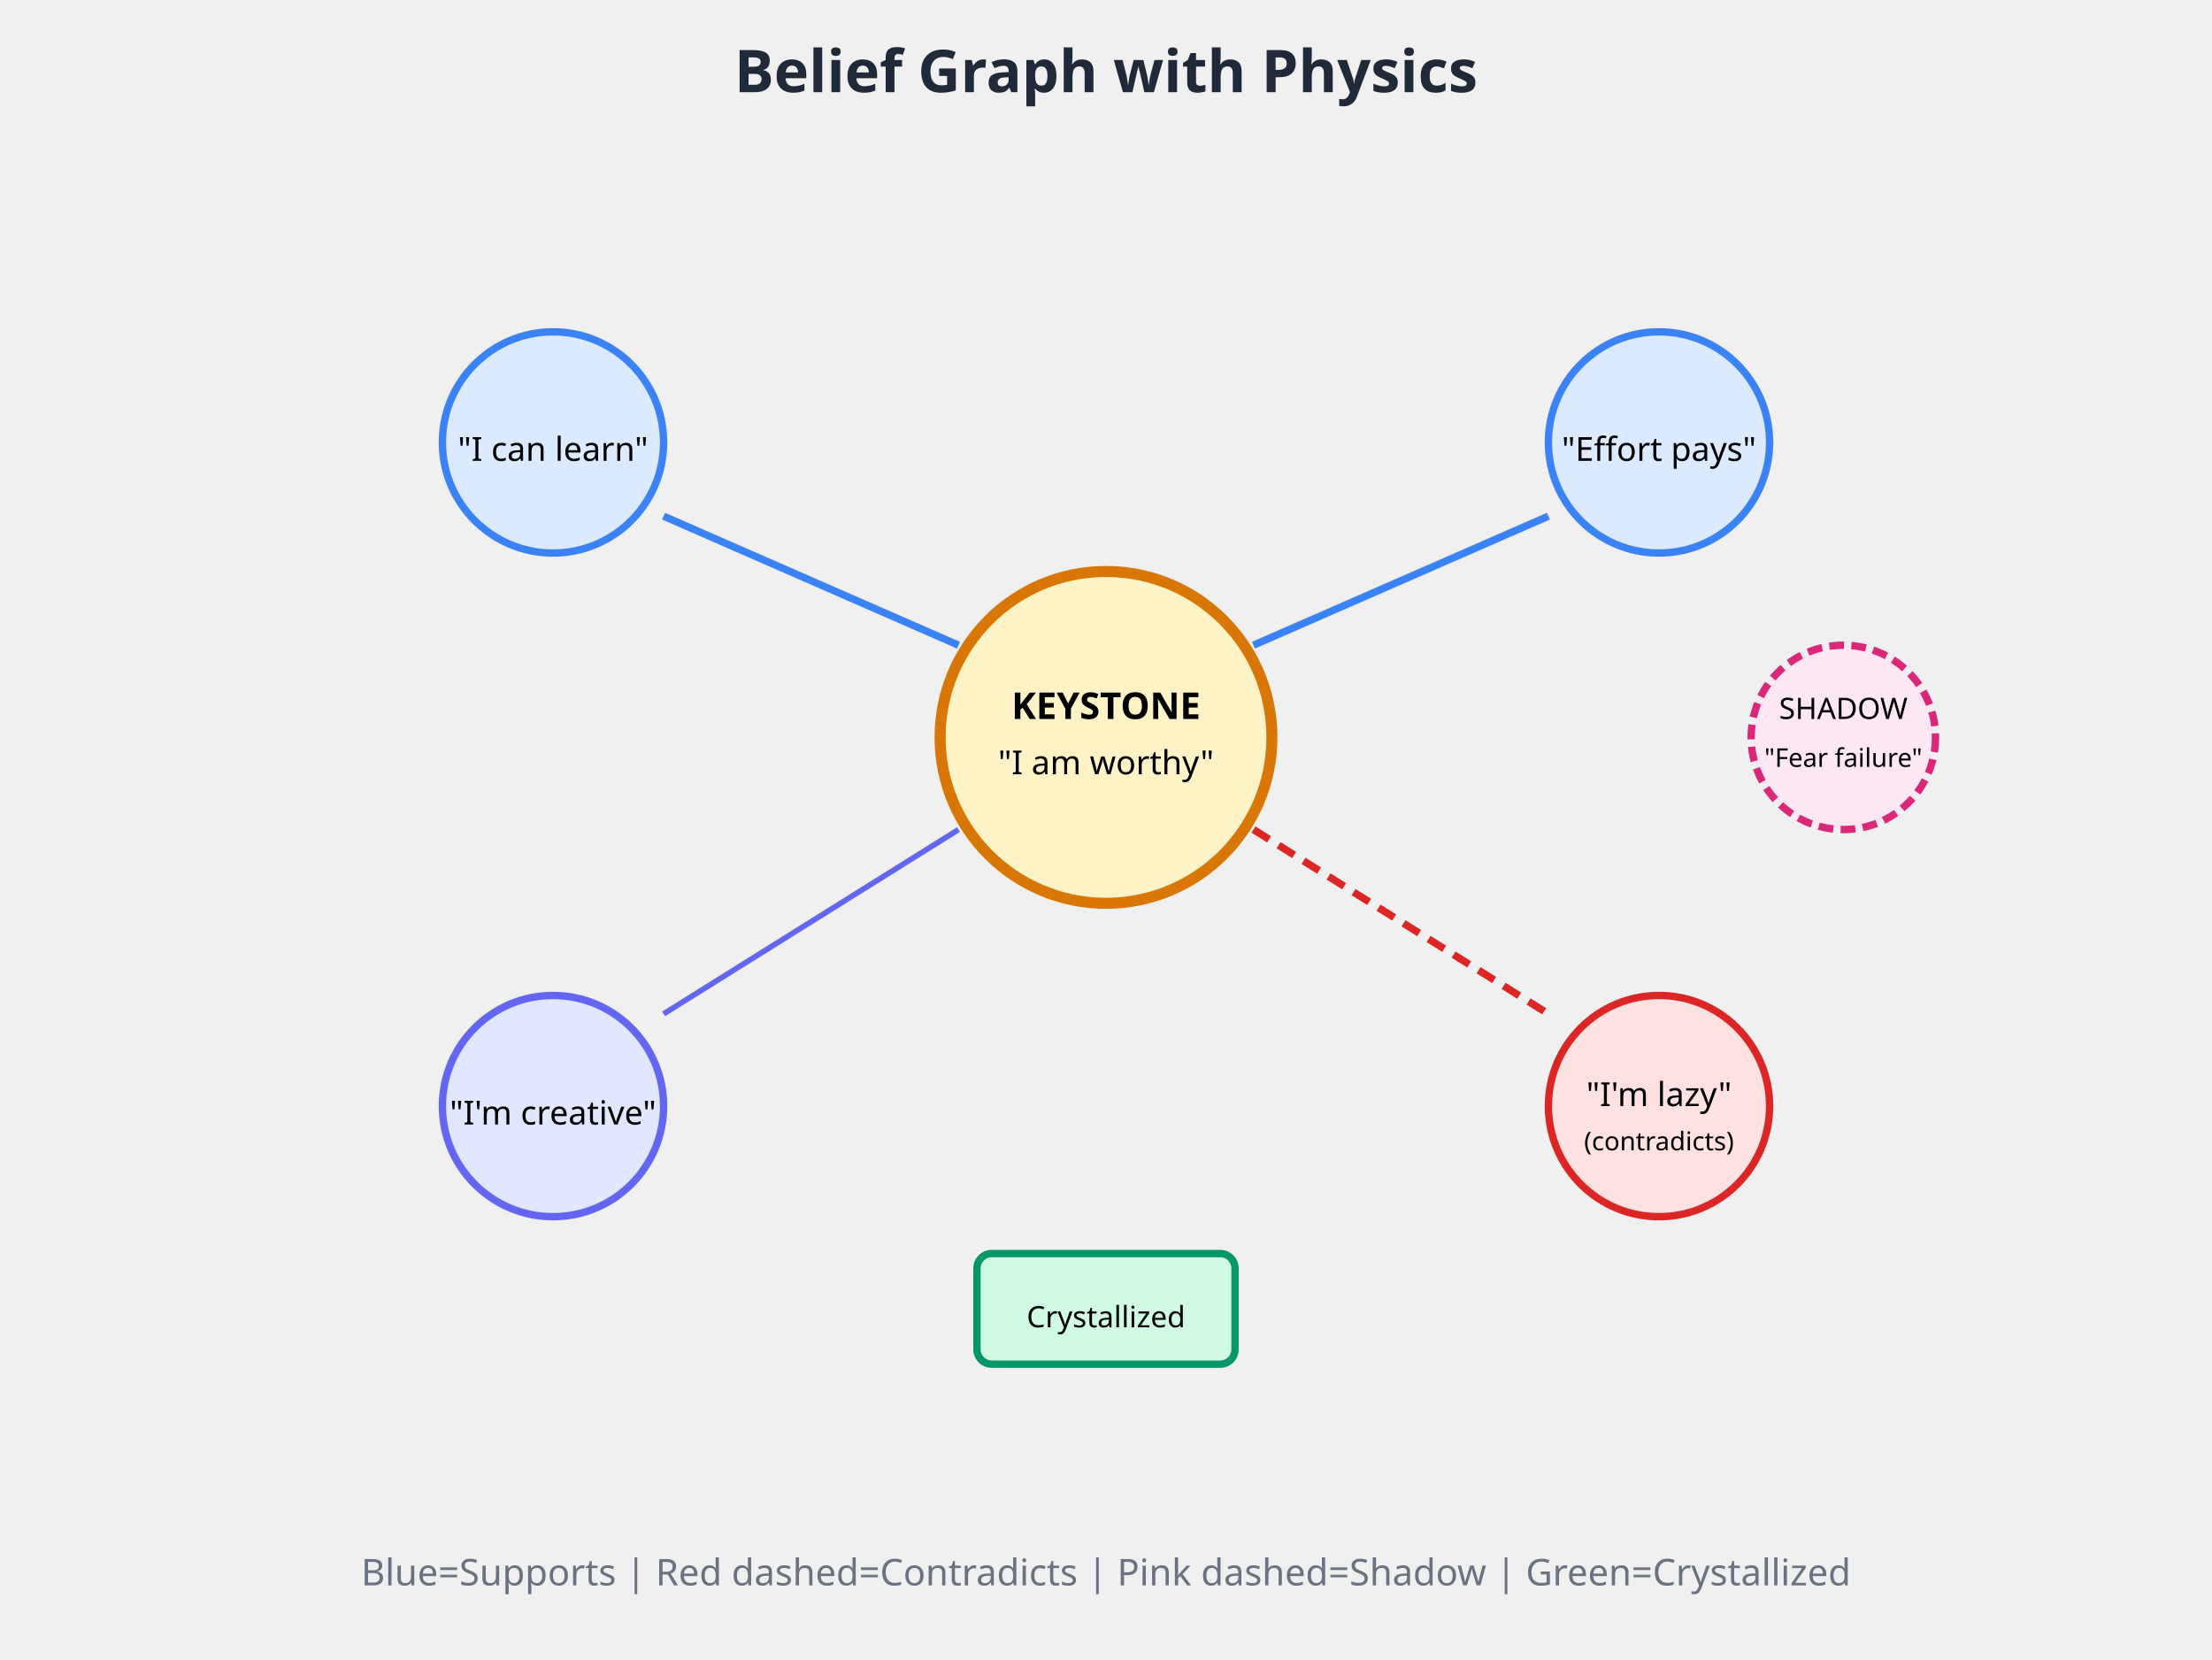
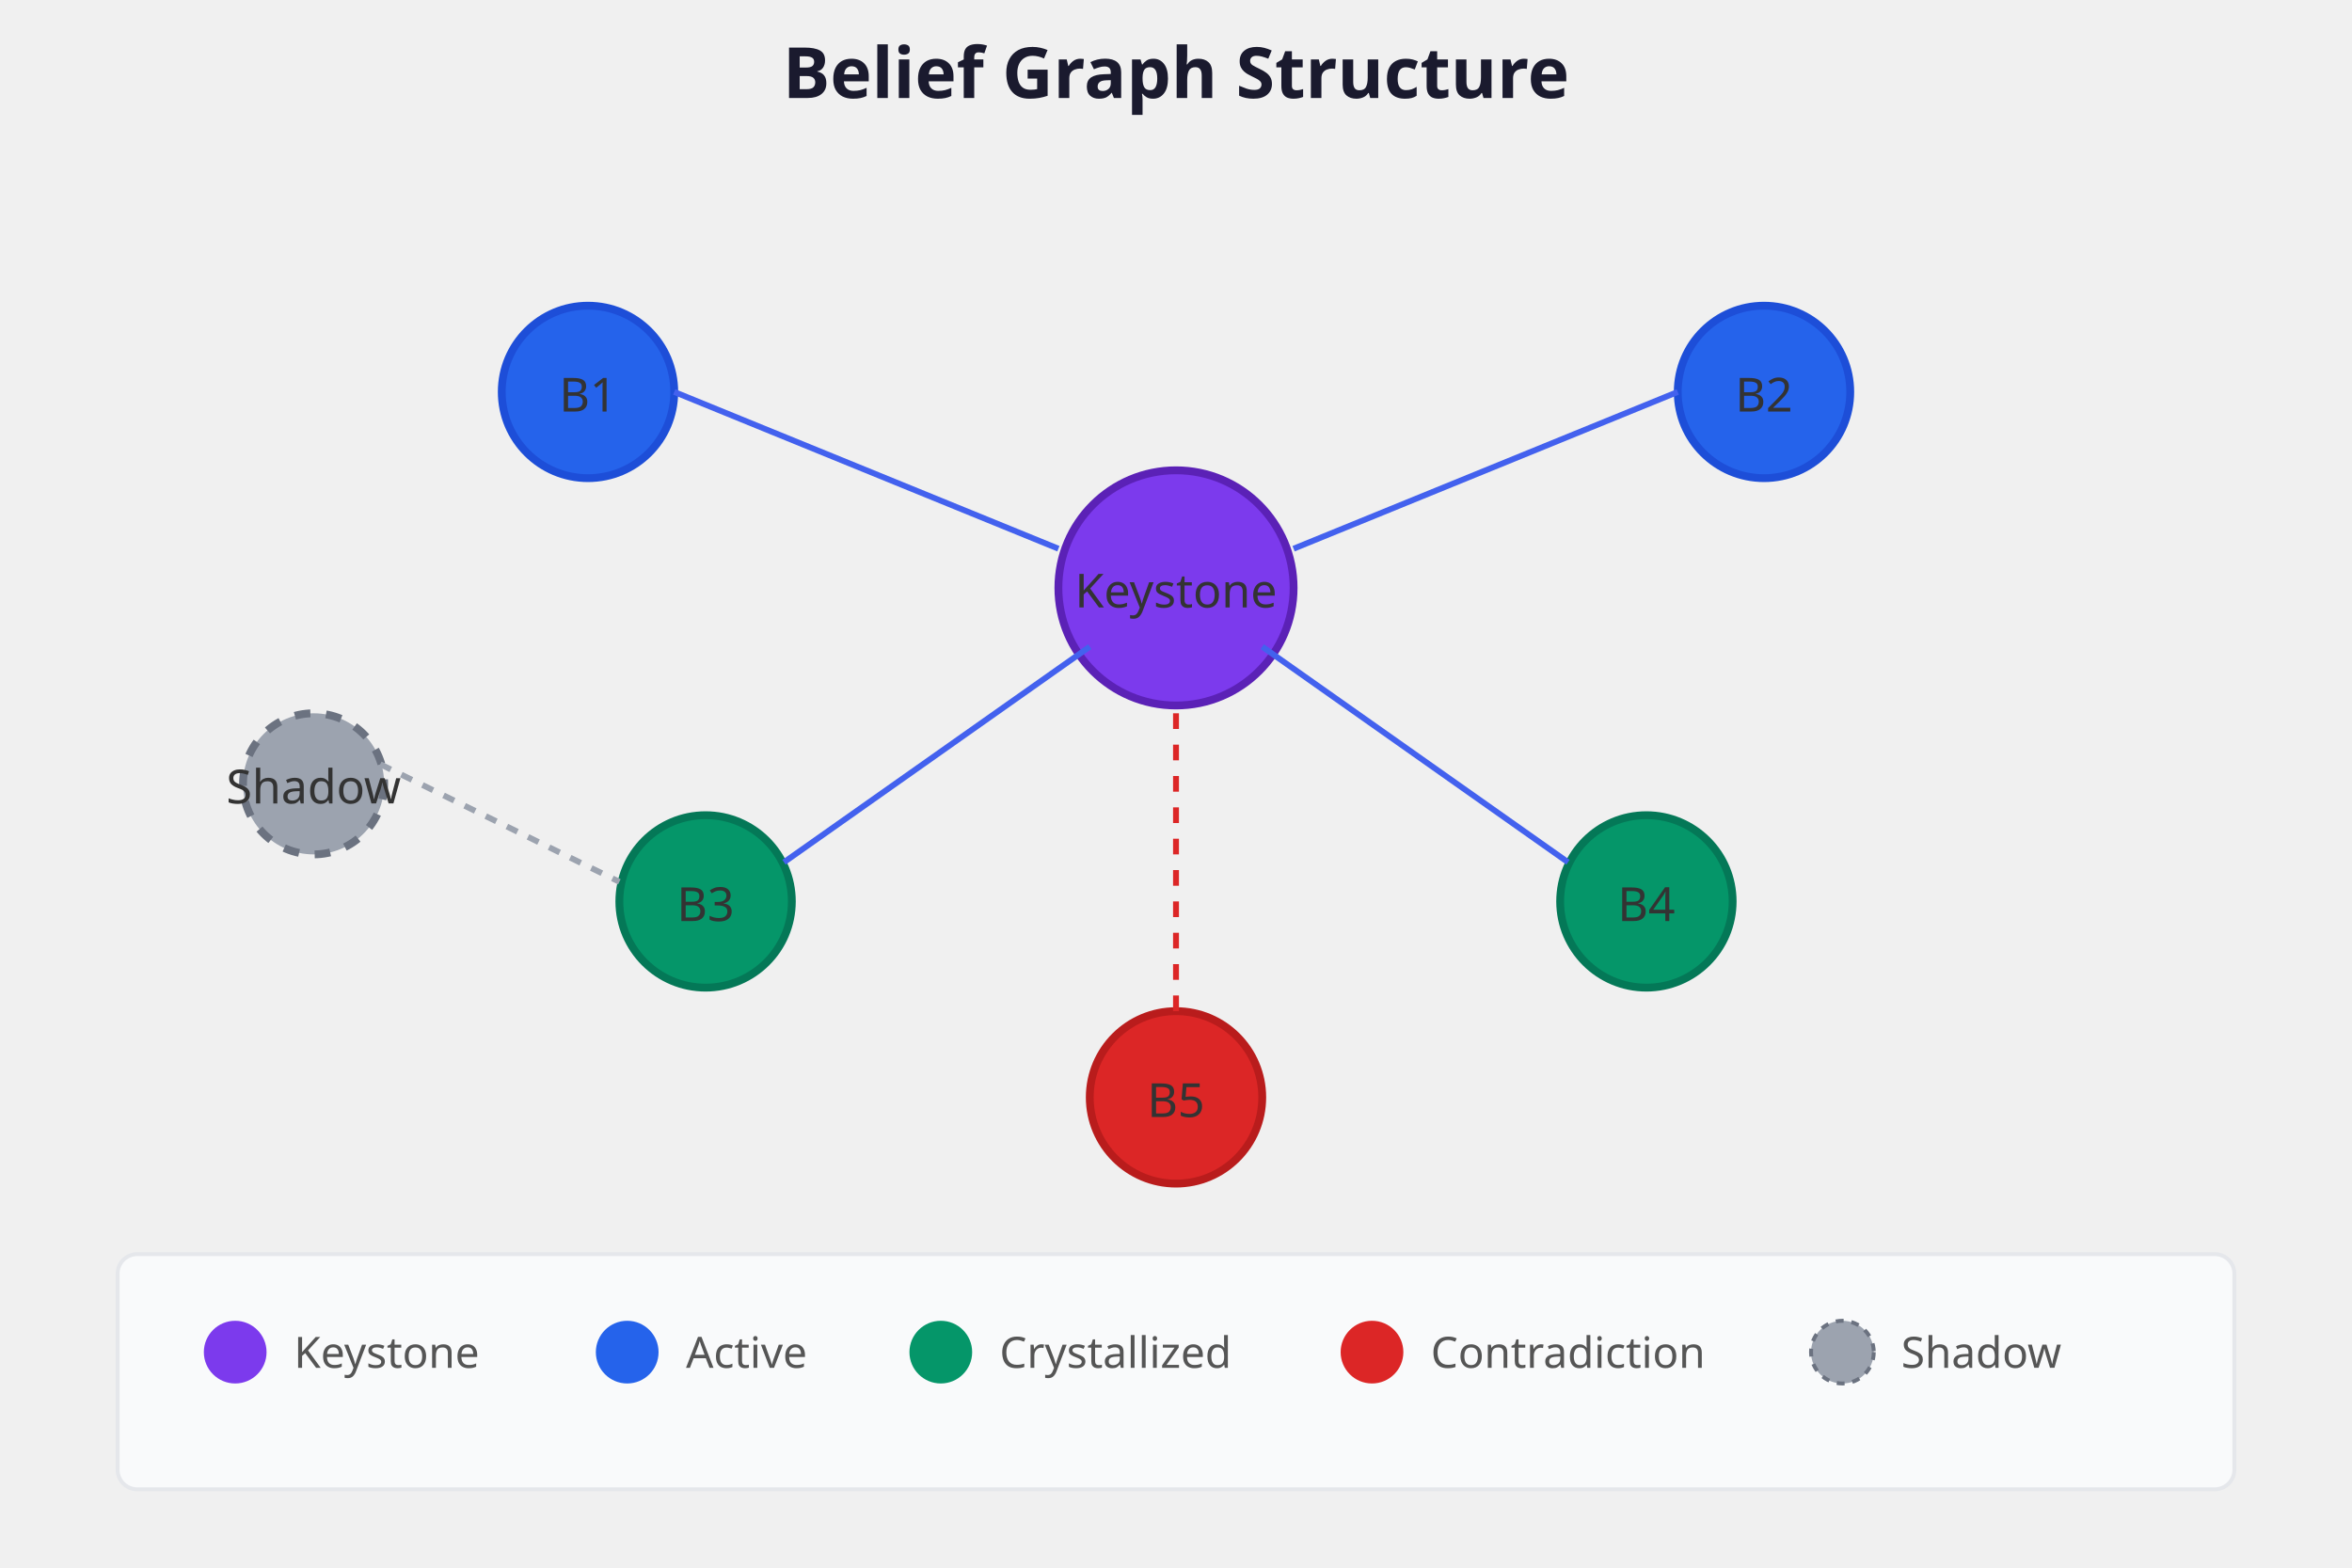
- <svg xmlns="http://www.w3.org/2000/svg" viewBox="0 0 600 450">
-   <text x="300" y="25" text-anchor="middle" font-family="system-ui" font-size="16" font-weight="bold" fill="#1f2937">Belief Graph with Physics</text>
-   <circle cx="300" cy="200" r="45" fill="#fef3c7" stroke="#d97706" stroke-width="3" />
-   <text x="300" y="195" text-anchor="middle" font-family="system-ui" font-size="10" font-weight="bold">KEYSTONE</text>
-   <text x="300" y="210" text-anchor="middle" font-family="system-ui" font-size="9">"I am worthy"</text>
-   <circle cx="150" cy="120" r="30" fill="#dbeafe" stroke="#3b82f6" stroke-width="2" />
-   <text x="150" y="125" text-anchor="middle" font-family="system-ui" font-size="9">"I can learn"</text>
-   <circle cx="450" cy="120" r="30" fill="#dbeafe" stroke="#3b82f6" stroke-width="2" />
-   <text x="450" y="125" text-anchor="middle" font-family="system-ui" font-size="9">"Effort pays"</text>
-   <circle cx="150" cy="300" r="30" fill="#e0e7ff" stroke="#6366f1" stroke-width="2" />
-   <text x="150" y="305" text-anchor="middle" font-family="system-ui" font-size="9">"I'm creative"</text>
-   <circle cx="450" cy="300" r="30" fill="#fee2e2" stroke="#dc2626" stroke-width="2" />
-   <text x="450" y="300" text-anchor="middle" font-family="system-ui" font-size="9">"I'm lazy"</text>
-   <text x="450" y="312" text-anchor="middle" font-family="system-ui" font-size="7">(contradicts)</text>
-   <rect cx="300" x="265" y="340" width="70" height="30" rx="4" fill="#d1fae5" stroke="#059669" stroke-width="2" />
-   <text x="300" y="360" text-anchor="middle" font-family="system-ui" font-size="8">Crystallized</text>
-   <circle cx="500" cy="200" r="25" fill="#fce7f3" stroke="#db2777" stroke-width="2" stroke-dasharray="4,2" />
-   <text x="500" y="195" text-anchor="middle" font-family="system-ui" font-size="8">SHADOW</text>
-   <text x="500" y="208" text-anchor="middle" font-family="system-ui" font-size="7">"Fear failure"</text>
-   <line x1="180" y1="140" x2="260" y2="175" stroke="#3b82f6" stroke-width="2" />
-   <line x1="340" y1="175" x2="420" y2="140" stroke="#3b82f6" stroke-width="2" />
-   <line x1="260" y1="225" x2="180" y2="275" stroke="#6366f1" stroke-width="1.5" />
-   <line x1="340" y1="225" x2="420" y2="275" stroke="#dc2626" stroke-width="2" stroke-dasharray="5,3" />
-   <text x="300" y="430" text-anchor="middle" font-family="system-ui" font-size="10" fill="#6b7280">Blue=Supports | Red dashed=Contradicts | Pink dashed=Shadow | Green=Crystallized</text>
+ <svg xmlns="http://www.w3.org/2000/svg" viewBox="0 0 600 400">
+   <defs>
+     <style>
+       .title { font: bold 18px sans-serif; fill: #1a1a2e; }
+       .node { stroke-width: 2; }
+       .label { font: 12px sans-serif; fill: #333; }
+       .edge { stroke-width: 1.5; fill: none; }
+       .legend { font: 11px sans-serif; fill: #555; }
+     </style>
+   </defs>
+   <text x="300" y="25" text-anchor="middle" class="title">Belief Graph Structure</text>
+   <circle cx="300" cy="150" r="30" class="node" fill="#7c3aed" stroke="#5b21b6" />
+   <text x="300" y="155" text-anchor="middle" class="label" fill="white">Keystone</text>
+   <circle cx="150" cy="100" r="22" class="node" fill="#2563eb" stroke="#1d4ed8" />
+   <text x="150" y="105" text-anchor="middle" class="label" fill="white">B1</text>
+   <circle cx="450" cy="100" r="22" class="node" fill="#2563eb" stroke="#1d4ed8" />
+   <text x="450" y="105" text-anchor="middle" class="label" fill="white">B2</text>
+   <circle cx="180" cy="230" r="22" class="node" fill="#059669" stroke="#047857" />
+   <text x="180" y="235" text-anchor="middle" class="label" fill="white">B3</text>
+   <circle cx="420" cy="230" r="22" class="node" fill="#059669" stroke="#047857" />
+   <text x="420" y="235" text-anchor="middle" class="label" fill="white">B4</text>
+   <circle cx="300" cy="280" r="22" class="node" fill="#dc2626" stroke="#b91c1c" />
+   <text x="300" y="285" text-anchor="middle" class="label" fill="white">B5</text>
+   <circle cx="80" cy="200" r="18" class="node" fill="#9ca3af" stroke="#6b7280" stroke-dasharray="4,4" />
+   <text x="80" y="205" text-anchor="middle" class="label">Shadow</text>
+   <line x1="172" y1="100" x2="270" y2="140" class="edge" stroke="#4361ee" />
+   <line x1="428" y1="100" x2="330" y2="140" class="edge" stroke="#4361ee" />
+   <line x1="200" y1="220" x2="278" y2="165" class="edge" stroke="#4361ee" />
+   <line x1="400" y1="220" x2="322" y2="165" class="edge" stroke="#4361ee" />
+   <line x1="300" y1="258" x2="300" y2="180" class="edge" stroke="#dc2626" stroke-dasharray="4,4" />
+   <line x1="97" y1="195" x2="158" y2="225" class="edge" stroke="#9ca3af" stroke-dasharray="3,3" />
+   <rect x="30" y="320" width="540" height="60" rx="5" fill="#f9fafb" stroke="#e5e7eb" />
+   <circle cx="60" cy="345" r="8" fill="#7c3aed" />
+   <text x="75" y="349" class="legend">Keystone</text>
+   <circle cx="160" cy="345" r="8" fill="#2563eb" />
+   <text x="175" y="349" class="legend">Active</text>
+   <circle cx="240" cy="345" r="8" fill="#059669" />
+   <text x="255" y="349" class="legend">Crystallized</text>
+   <circle cx="350" cy="345" r="8" fill="#dc2626" />
+   <text x="365" y="349" class="legend">Contradiction</text>
+   <circle cx="470" cy="345" r="8" fill="#9ca3af" stroke="#6b7280" stroke-dasharray="2,2" />
+   <text x="485" y="349" class="legend">Shadow</text>
</svg>
